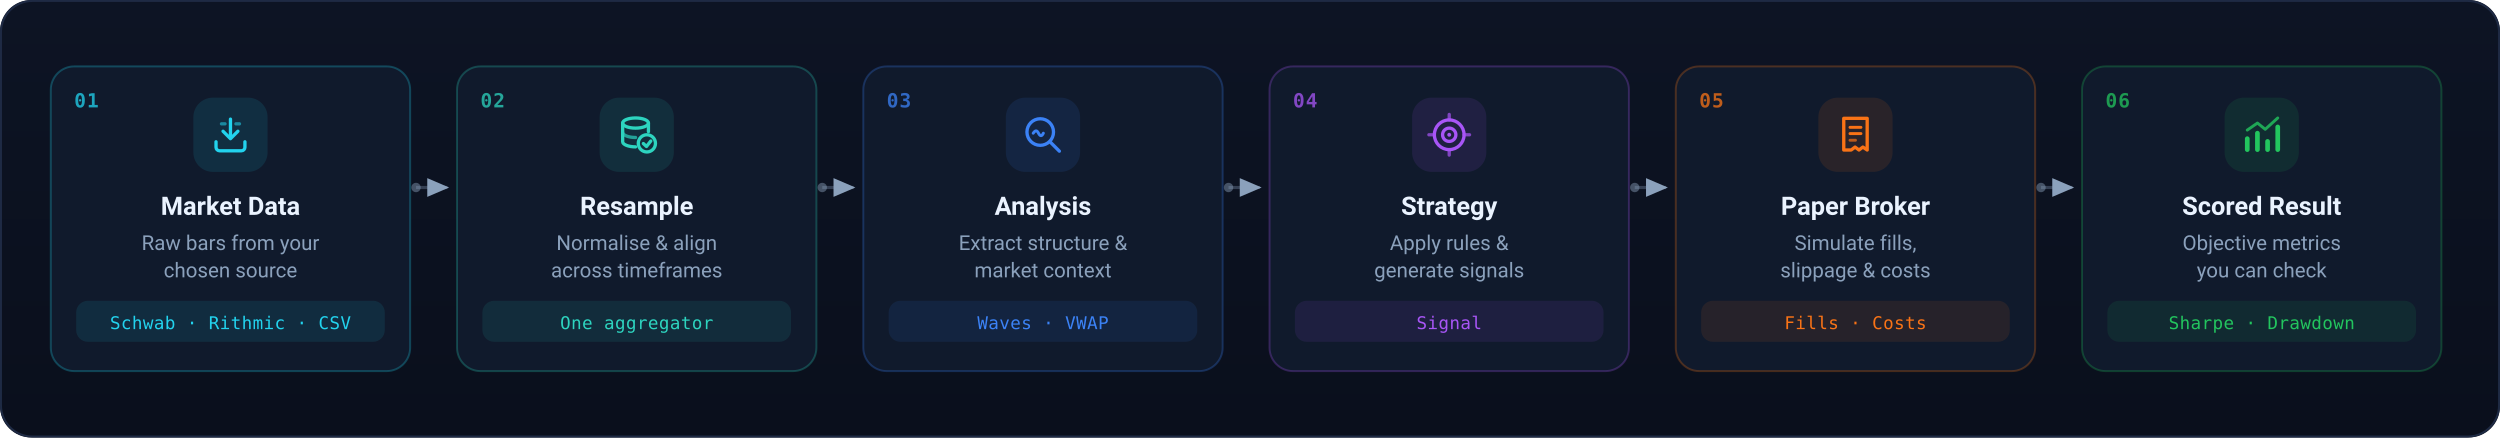
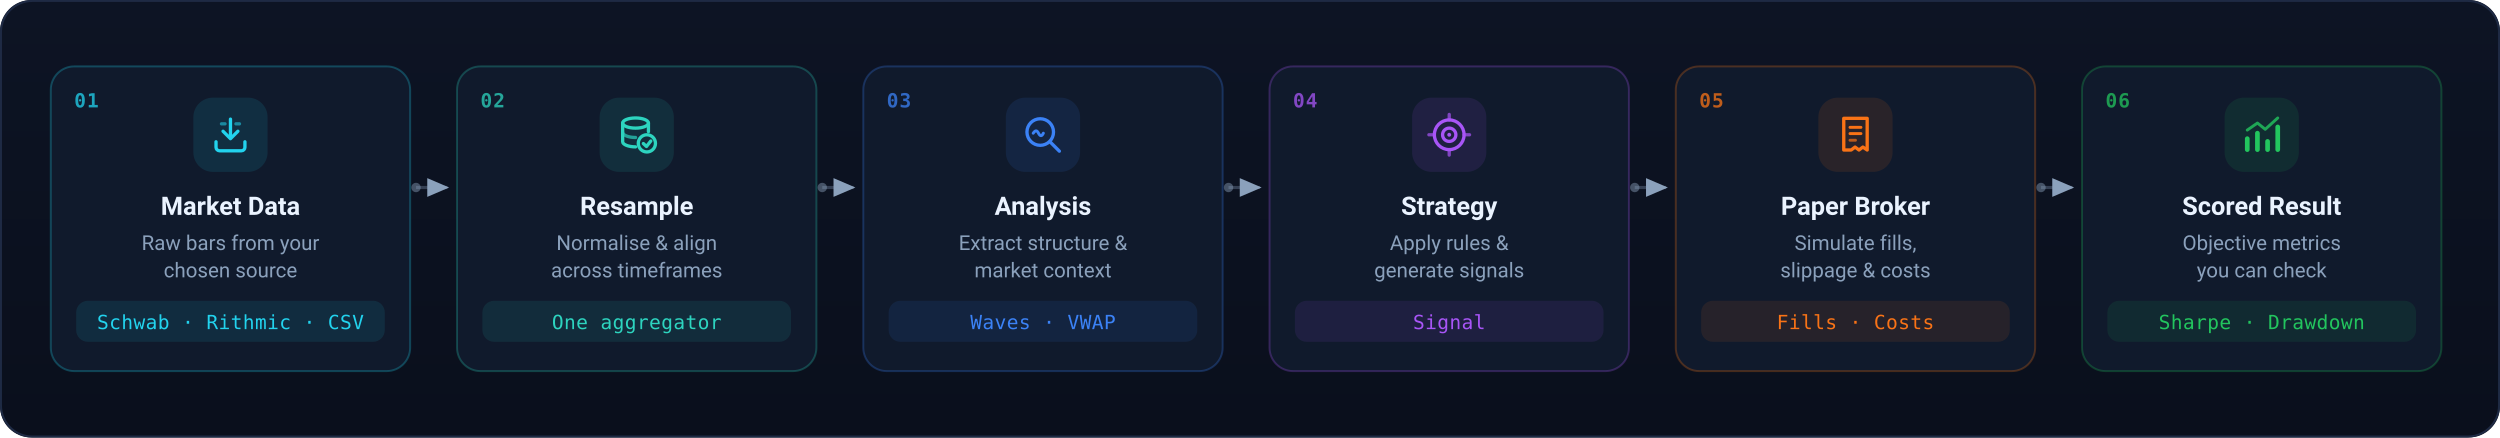
<svg xmlns="http://www.w3.org/2000/svg" width="1280" height="224" viewBox="0 0 1280 224" role="img" aria-label="AutoTrader pipeline: market data is resampled, analysed, traded by the strategy, filled by the paper broker and scored">
  <defs>
    <linearGradient id="pbg" x1="0" y1="0" x2="0" y2="1">
      <stop offset="0%" stop-color="#0d1424" />
      <stop offset="100%" stop-color="#0a0f1c" />
    </linearGradient>
    <marker id="pah" markerWidth="8" markerHeight="8" refX="6.4" refY="4" orient="auto">
      <path d="M0 1 L7 4 L0 7 z" fill="#8ba1bc" />
    </marker>
  </defs>
  <rect width="1280" height="224" rx="16" fill="url(#pbg)" />
  <rect x="0.5" y="0.5" width="1279" height="223" rx="16" fill="none" stroke="#1e2a44" />
  <line x1="213" y1="96" x2="229" y2="96" stroke="#8ba1bc" stroke-opacity="0.32" stroke-width="1.6" marker-end="url(#pah)" />
  <circle cx="213" cy="96" r="2.4" fill="#8ba1bc" fill-opacity="0.45" />
  <circle cx="213" cy="96" r="3.2" fill="#22d3ee" opacity="0">
    <animate attributeName="cx" values="213;228" begin="0.00s" dur="0.72s" calcMode="linear" repeatCount="indefinite" />
    <animate attributeName="opacity" values="0;1;1;0" keyTimes="0;0.12;0.8;1" begin="0.00s" dur="0.72s" repeatCount="indefinite" />
  </circle>
  <line x1="421" y1="96" x2="437" y2="96" stroke="#8ba1bc" stroke-opacity="0.32" stroke-width="1.6" marker-end="url(#pah)" />
  <circle cx="421" cy="96" r="2.4" fill="#8ba1bc" fill-opacity="0.45" />
  <circle cx="421" cy="96" r="3.2" fill="#2dd4bf" opacity="0">
    <animate attributeName="cx" values="421;436" begin="1.15s" dur="0.72s" calcMode="linear" repeatCount="indefinite" />
    <animate attributeName="opacity" values="0;1;1;0" keyTimes="0;0.12;0.8;1" begin="1.15s" dur="0.72s" repeatCount="indefinite" />
  </circle>
  <line x1="629" y1="96" x2="645" y2="96" stroke="#8ba1bc" stroke-opacity="0.32" stroke-width="1.6" marker-end="url(#pah)" />
  <circle cx="629" cy="96" r="2.4" fill="#8ba1bc" fill-opacity="0.45" />
  <circle cx="629" cy="96" r="3.2" fill="#3b82f6" opacity="0">
    <animate attributeName="cx" values="629;644" begin="2.30s" dur="0.72s" calcMode="linear" repeatCount="indefinite" />
    <animate attributeName="opacity" values="0;1;1;0" keyTimes="0;0.12;0.8;1" begin="2.30s" dur="0.72s" repeatCount="indefinite" />
  </circle>
  <line x1="837" y1="96" x2="853" y2="96" stroke="#8ba1bc" stroke-opacity="0.32" stroke-width="1.6" marker-end="url(#pah)" />
  <circle cx="837" cy="96" r="2.4" fill="#8ba1bc" fill-opacity="0.45" />
  <circle cx="837" cy="96" r="3.2" fill="#a855f7" opacity="0">
    <animate attributeName="cx" values="837;852" begin="3.45s" dur="0.72s" calcMode="linear" repeatCount="indefinite" />
    <animate attributeName="opacity" values="0;1;1;0" keyTimes="0;0.12;0.8;1" begin="3.45s" dur="0.72s" repeatCount="indefinite" />
  </circle>
  <line x1="1045" y1="96" x2="1061" y2="96" stroke="#8ba1bc" stroke-opacity="0.32" stroke-width="1.6" marker-end="url(#pah)" />
  <circle cx="1045" cy="96" r="2.4" fill="#8ba1bc" fill-opacity="0.45" />
  <circle cx="1045" cy="96" r="3.2" fill="#f97316" opacity="0">
    <animate attributeName="cx" values="1045;1060" begin="4.60s" dur="0.72s" calcMode="linear" repeatCount="indefinite" />
    <animate attributeName="opacity" values="0;1;1;0" keyTimes="0;0.12;0.8;1" begin="4.60s" dur="0.72s" repeatCount="indefinite" />
  </circle>
  <rect x="26" y="34" width="184" height="156" rx="12" fill="#101a2c" stroke="#22d3ee" stroke-opacity="0.26" />
  <rect x="26" y="34" width="184" height="156" rx="12" fill="none" stroke="#22d3ee" stroke-width="1.6" stroke-opacity="0">
    <animate attributeName="stroke-opacity" values="0;0;0.85;0.28;0.28" keyTimes="0;0;0.032;0.13;1" begin="0s" dur="6.9s" repeatCount="indefinite" />
  </rect>
  <text x="38" y="55" font-family="ui-monospace,SFMono-Regular,Menlo,Consolas,monospace" font-size="10" font-weight="700" letter-spacing="0.5" fill="#22d3ee" fill-opacity="0.75">01</text>
  <rect x="99.0" y="50" width="38" height="38" rx="10" fill="#22d3ee" fill-opacity="0.11" />
  <g transform="translate(106.0,57) scale(1)">
    <path d="M12 4v9.4" fill="none" stroke="#22d3ee" stroke-linecap="round" stroke-width="1.7" />
    <path d="M8.2 10.2 12 14l3.8-3.8" fill="none" stroke="#22d3ee" stroke-linecap="round" stroke-width="1.7" stroke-linejoin="round" />
    <path d="M4.6 15.6v2.8a1.8 1.8 0 0 0 1.8 1.8h11.2a1.8 1.8 0 0 0 1.8-1.8v-2.8" fill="none" stroke="#22d3ee" stroke-linecap="round" stroke-width="1.7" />
    <path d="M7.4 6.4h1.8M14.8 6.4h1.8" fill="none" stroke="#22d3ee" stroke-linecap="round" stroke-width="1.7" stroke-opacity=".55" />
  </g>
  <text x="118.0" y="110" text-anchor="middle" font-family="ui-sans-serif,-apple-system,BlinkMacSystemFont,'Segoe UI',Roboto,Helvetica,Arial,sans-serif" font-size="13" font-weight="700" fill="#eaf3ff">Market Data</text>
  <text x="118.0" y="128" text-anchor="middle" font-family="ui-sans-serif,-apple-system,BlinkMacSystemFont,'Segoe UI',Roboto,Helvetica,Arial,sans-serif" font-size="10.5" fill="#8ba1bc">Raw bars from your</text>
  <text x="118.0" y="142" text-anchor="middle" font-family="ui-sans-serif,-apple-system,BlinkMacSystemFont,'Segoe UI',Roboto,Helvetica,Arial,sans-serif" font-size="10.5" fill="#8ba1bc">chosen source</text>
  <rect x="39" y="154" width="158" height="21" rx="6" fill="#22d3ee" fill-opacity="0.10" />
-   <text x="118.0" y="168.5" text-anchor="middle" font-family="ui-monospace,SFMono-Regular,Menlo,Consolas,monospace" font-size="9" letter-spacing="0.2" fill="#22d3ee">Schwab · Rithmic · CSV</text>
+   <text x="118.0" y="168.5" text-anchor="middle" font-family="ui-monospace,SFMono-Regular,Menlo,Consolas,monospace" font-size="10" letter-spacing="0.2" fill="#22d3ee">Schwab · Rithmic · CSV</text>
  <rect x="234" y="34" width="184" height="156" rx="12" fill="#101a2c" stroke="#2dd4bf" stroke-opacity="0.26" />
  <rect x="234" y="34" width="184" height="156" rx="12" fill="none" stroke="#2dd4bf" stroke-width="1.6" stroke-opacity="0">
    <animate attributeName="stroke-opacity" values="0;0;0.85;0.28;0.28" keyTimes="0;0.149;0.181;0.28;1" begin="0s" dur="6.9s" repeatCount="indefinite" />
  </rect>
  <text x="246" y="55" font-family="ui-monospace,SFMono-Regular,Menlo,Consolas,monospace" font-size="10" font-weight="700" letter-spacing="0.5" fill="#2dd4bf" fill-opacity="0.75">02</text>
  <rect x="307.0" y="50" width="38" height="38" rx="10" fill="#2dd4bf" fill-opacity="0.11" />
  <g transform="translate(314.0,57) scale(1)">
    <ellipse cx="11.4" cy="6" rx="6.6" ry="2.6" fill="none" stroke="#2dd4bf" stroke-linecap="round" stroke-width="1.7" />
    <path d="M4.8 6v9.6c0 1.4 3 2.6 6.6 2.6" fill="none" stroke="#2dd4bf" stroke-linecap="round" stroke-width="1.7" />
    <path d="M18 6v4.4" fill="none" stroke="#2dd4bf" stroke-linecap="round" stroke-width="1.7" />
    <path d="M4.8 10.8c0 1.4 3 2.6 6.6 2.6" fill="none" stroke="#2dd4bf" stroke-linecap="round" stroke-width="1.7" stroke-opacity=".7" />
    <circle cx="17.2" cy="16.4" r="4.4" fill="none" stroke="#2dd4bf" stroke-linecap="round" stroke-width="1.7" />
    <path d="M15.4 16.5 17 18l2.2-2.8" fill="none" stroke="#2dd4bf" stroke-linecap="round" stroke-width="1.7" stroke-linejoin="round" />
  </g>
  <text x="326.0" y="110" text-anchor="middle" font-family="ui-sans-serif,-apple-system,BlinkMacSystemFont,'Segoe UI',Roboto,Helvetica,Arial,sans-serif" font-size="13" font-weight="700" fill="#eaf3ff">Resample</text>
  <text x="326.0" y="128" text-anchor="middle" font-family="ui-sans-serif,-apple-system,BlinkMacSystemFont,'Segoe UI',Roboto,Helvetica,Arial,sans-serif" font-size="10.5" fill="#8ba1bc">Normalise &amp; align</text>
  <text x="326.0" y="142" text-anchor="middle" font-family="ui-sans-serif,-apple-system,BlinkMacSystemFont,'Segoe UI',Roboto,Helvetica,Arial,sans-serif" font-size="10.5" fill="#8ba1bc">across timeframes</text>
  <rect x="247" y="154" width="158" height="21" rx="6" fill="#2dd4bf" fill-opacity="0.10" />
-   <text x="326.0" y="168.5" text-anchor="middle" font-family="ui-monospace,SFMono-Regular,Menlo,Consolas,monospace" font-size="9" letter-spacing="0.2" fill="#2dd4bf">One aggregator</text>
+   <text x="326.0" y="168.5" text-anchor="middle" font-family="ui-monospace,SFMono-Regular,Menlo,Consolas,monospace" font-size="10" letter-spacing="0.2" fill="#2dd4bf">One aggregator</text>
  <rect x="442" y="34" width="184" height="156" rx="12" fill="#101a2c" stroke="#3b82f6" stroke-opacity="0.26" />
  <rect x="442" y="34" width="184" height="156" rx="12" fill="none" stroke="#3b82f6" stroke-width="1.6" stroke-opacity="0">
    <animate attributeName="stroke-opacity" values="0;0;0.85;0.28;0.28" keyTimes="0;0.316;0.348;0.446;1" begin="0s" dur="6.9s" repeatCount="indefinite" />
  </rect>
  <text x="454" y="55" font-family="ui-monospace,SFMono-Regular,Menlo,Consolas,monospace" font-size="10" font-weight="700" letter-spacing="0.5" fill="#3b82f6" fill-opacity="0.75">03</text>
  <rect x="515.0" y="50" width="38" height="38" rx="10" fill="#3b82f6" fill-opacity="0.11" />
  <g transform="translate(522.0,57) scale(1)">
    <circle cx="10.6" cy="10.6" r="6.8" fill="none" stroke="#3b82f6" stroke-linecap="round" stroke-width="1.7" />
    <path d="M15.6 15.6 20.4 20.4" fill="none" stroke="#3b82f6" stroke-linecap="round" stroke-width="1.7" />
    <path d="M7 11.2c1.1-1.6 1.9-1.6 2.7 0 .9 1.7 1.7 1.7 2.5 0" fill="none" stroke="#3b82f6" stroke-linecap="round" stroke-width="1.5" />
  </g>
  <text x="534.0" y="110" text-anchor="middle" font-family="ui-sans-serif,-apple-system,BlinkMacSystemFont,'Segoe UI',Roboto,Helvetica,Arial,sans-serif" font-size="13" font-weight="700" fill="#eaf3ff">Analysis</text>
  <text x="534.0" y="128" text-anchor="middle" font-family="ui-sans-serif,-apple-system,BlinkMacSystemFont,'Segoe UI',Roboto,Helvetica,Arial,sans-serif" font-size="10.5" fill="#8ba1bc">Extract structure &amp;</text>
  <text x="534.0" y="142" text-anchor="middle" font-family="ui-sans-serif,-apple-system,BlinkMacSystemFont,'Segoe UI',Roboto,Helvetica,Arial,sans-serif" font-size="10.5" fill="#8ba1bc">market context</text>
  <rect x="455" y="154" width="158" height="21" rx="6" fill="#3b82f6" fill-opacity="0.10" />
-   <text x="534.0" y="168.5" text-anchor="middle" font-family="ui-monospace,SFMono-Regular,Menlo,Consolas,monospace" font-size="9" letter-spacing="0.2" fill="#3b82f6">Waves · VWAP</text>
+   <text x="534.0" y="168.5" text-anchor="middle" font-family="ui-monospace,SFMono-Regular,Menlo,Consolas,monospace" font-size="10" letter-spacing="0.2" fill="#3b82f6">Waves · VWAP</text>
  <rect x="650" y="34" width="184" height="156" rx="12" fill="#101a2c" stroke="#a855f7" stroke-opacity="0.26" />
  <rect x="650" y="34" width="184" height="156" rx="12" fill="none" stroke="#a855f7" stroke-width="1.6" stroke-opacity="0">
    <animate attributeName="stroke-opacity" values="0;0;0.85;0.28;0.28" keyTimes="0;0.483;0.514;0.613;1" begin="0s" dur="6.9s" repeatCount="indefinite" />
  </rect>
  <text x="662" y="55" font-family="ui-monospace,SFMono-Regular,Menlo,Consolas,monospace" font-size="10" font-weight="700" letter-spacing="0.5" fill="#a855f7" fill-opacity="0.75">04</text>
  <rect x="723.0" y="50" width="38" height="38" rx="10" fill="#a855f7" fill-opacity="0.11" />
  <g transform="translate(730.0,57) scale(1)">
    <circle cx="12" cy="12" r="7.6" fill="none" stroke="#a855f7" stroke-linecap="round" stroke-width="1.7" />
    <circle cx="12" cy="12" r="3.4" fill="none" stroke="#a855f7" stroke-linecap="round" stroke-width="1.7" />
    <circle cx="12" cy="12" r="1" fill="#a855f7" stroke="none" />
    <path d="M12 1.6v2.8M12 19.6v2.8M1.6 12h2.8M19.6 12h2.8" fill="none" stroke="#a855f7" stroke-linecap="round" stroke-width="1.7" stroke-opacity=".7" />
  </g>
  <text x="742.0" y="110" text-anchor="middle" font-family="ui-sans-serif,-apple-system,BlinkMacSystemFont,'Segoe UI',Roboto,Helvetica,Arial,sans-serif" font-size="13" font-weight="700" fill="#eaf3ff">Strategy</text>
  <text x="742.0" y="128" text-anchor="middle" font-family="ui-sans-serif,-apple-system,BlinkMacSystemFont,'Segoe UI',Roboto,Helvetica,Arial,sans-serif" font-size="10.5" fill="#8ba1bc">Apply rules &amp;</text>
  <text x="742.0" y="142" text-anchor="middle" font-family="ui-sans-serif,-apple-system,BlinkMacSystemFont,'Segoe UI',Roboto,Helvetica,Arial,sans-serif" font-size="10.5" fill="#8ba1bc">generate signals</text>
  <rect x="663" y="154" width="158" height="21" rx="6" fill="#a855f7" fill-opacity="0.10" />
-   <text x="742.0" y="168.5" text-anchor="middle" font-family="ui-monospace,SFMono-Regular,Menlo,Consolas,monospace" font-size="9" letter-spacing="0.2" fill="#a855f7">Signal</text>
+   <text x="742.0" y="168.5" text-anchor="middle" font-family="ui-monospace,SFMono-Regular,Menlo,Consolas,monospace" font-size="10" letter-spacing="0.2" fill="#a855f7">Signal</text>
  <rect x="858" y="34" width="184" height="156" rx="12" fill="#101a2c" stroke="#f97316" stroke-opacity="0.26" />
  <rect x="858" y="34" width="184" height="156" rx="12" fill="none" stroke="#f97316" stroke-width="1.6" stroke-opacity="0">
    <animate attributeName="stroke-opacity" values="0;0;0.85;0.28;0.28" keyTimes="0;0.649;0.681;0.78;1" begin="0s" dur="6.9s" repeatCount="indefinite" />
  </rect>
  <text x="870" y="55" font-family="ui-monospace,SFMono-Regular,Menlo,Consolas,monospace" font-size="10" font-weight="700" letter-spacing="0.5" fill="#f97316" fill-opacity="0.75">05</text>
  <rect x="931.0" y="50" width="38" height="38" rx="10" fill="#f97316" fill-opacity="0.11" />
  <g transform="translate(938.0,57) scale(1)">
    <path d="M6 3.6h12v16.2l-2.2-1.5-2 1.5-2-1.5-2 1.5L6 19.8z" fill="none" stroke="#f97316" stroke-linecap="round" stroke-width="1.7" stroke-linejoin="round" />
    <path d="M9.2 8.2h5.6M9.2 11.4h5.6" fill="none" stroke="#f97316" stroke-linecap="round" stroke-width="1.5" />
    <path d="M9.2 14.8h2.8" fill="none" stroke="#f97316" stroke-linecap="round" stroke-width="1.5" stroke-opacity=".7" />
  </g>
  <text x="950.0" y="110" text-anchor="middle" font-family="ui-sans-serif,-apple-system,BlinkMacSystemFont,'Segoe UI',Roboto,Helvetica,Arial,sans-serif" font-size="13" font-weight="700" fill="#eaf3ff">Paper Broker</text>
  <text x="950.0" y="128" text-anchor="middle" font-family="ui-sans-serif,-apple-system,BlinkMacSystemFont,'Segoe UI',Roboto,Helvetica,Arial,sans-serif" font-size="10.5" fill="#8ba1bc">Simulate fills,</text>
  <text x="950.0" y="142" text-anchor="middle" font-family="ui-sans-serif,-apple-system,BlinkMacSystemFont,'Segoe UI',Roboto,Helvetica,Arial,sans-serif" font-size="10.5" fill="#8ba1bc">slippage &amp; costs</text>
  <rect x="871" y="154" width="158" height="21" rx="6" fill="#f97316" fill-opacity="0.10" />
-   <text x="950.0" y="168.5" text-anchor="middle" font-family="ui-monospace,SFMono-Regular,Menlo,Consolas,monospace" font-size="9" letter-spacing="0.2" fill="#f97316">Fills · Costs</text>
+   <text x="950.0" y="168.5" text-anchor="middle" font-family="ui-monospace,SFMono-Regular,Menlo,Consolas,monospace" font-size="10" letter-spacing="0.2" fill="#f97316">Fills · Costs</text>
  <rect x="1066" y="34" width="184" height="156" rx="12" fill="#101a2c" stroke="#22c55e" stroke-opacity="0.26" />
  <rect x="1066" y="34" width="184" height="156" rx="12" fill="none" stroke="#22c55e" stroke-width="1.6" stroke-opacity="0">
    <animate attributeName="stroke-opacity" values="0;0;0.85;0.28;0.28" keyTimes="0;0.816;0.848;0.946;1" begin="0s" dur="6.9s" repeatCount="indefinite" />
  </rect>
  <text x="1078" y="55" font-family="ui-monospace,SFMono-Regular,Menlo,Consolas,monospace" font-size="10" font-weight="700" letter-spacing="0.5" fill="#22c55e" fill-opacity="0.75">06</text>
  <rect x="1139.0" y="50" width="38" height="38" rx="10" fill="#22c55e" fill-opacity="0.11" />
  <g transform="translate(1146.0,57) scale(1)">
    <path d="M4.6 19.6V14M9.8 19.6v-8.4M15 19.6v-4.2M20.2 19.6V8" fill="none" stroke="#22c55e" stroke-linecap="round" stroke-width="2.4" />
    <path d="M4.6 9.6 9.8 6l4 3.2L20.2 3.4" fill="none" stroke="#22c55e" stroke-linecap="round" stroke-width="1.5" stroke-opacity=".8" stroke-linejoin="round" />
  </g>
  <text x="1158.0" y="110" text-anchor="middle" font-family="ui-sans-serif,-apple-system,BlinkMacSystemFont,'Segoe UI',Roboto,Helvetica,Arial,sans-serif" font-size="13" font-weight="700" fill="#eaf3ff">Scored Result</text>
  <text x="1158.0" y="128" text-anchor="middle" font-family="ui-sans-serif,-apple-system,BlinkMacSystemFont,'Segoe UI',Roboto,Helvetica,Arial,sans-serif" font-size="10.5" fill="#8ba1bc">Objective metrics</text>
  <text x="1158.0" y="142" text-anchor="middle" font-family="ui-sans-serif,-apple-system,BlinkMacSystemFont,'Segoe UI',Roboto,Helvetica,Arial,sans-serif" font-size="10.5" fill="#8ba1bc">you can check</text>
  <rect x="1079" y="154" width="158" height="21" rx="6" fill="#22c55e" fill-opacity="0.10" />
-   <text x="1158.0" y="168.5" text-anchor="middle" font-family="ui-monospace,SFMono-Regular,Menlo,Consolas,monospace" font-size="9" letter-spacing="0.2" fill="#22c55e">Sharpe · Drawdown</text>
+   <text x="1158.0" y="168.5" text-anchor="middle" font-family="ui-monospace,SFMono-Regular,Menlo,Consolas,monospace" font-size="10" letter-spacing="0.2" fill="#22c55e">Sharpe · Drawdown</text>
</svg>
